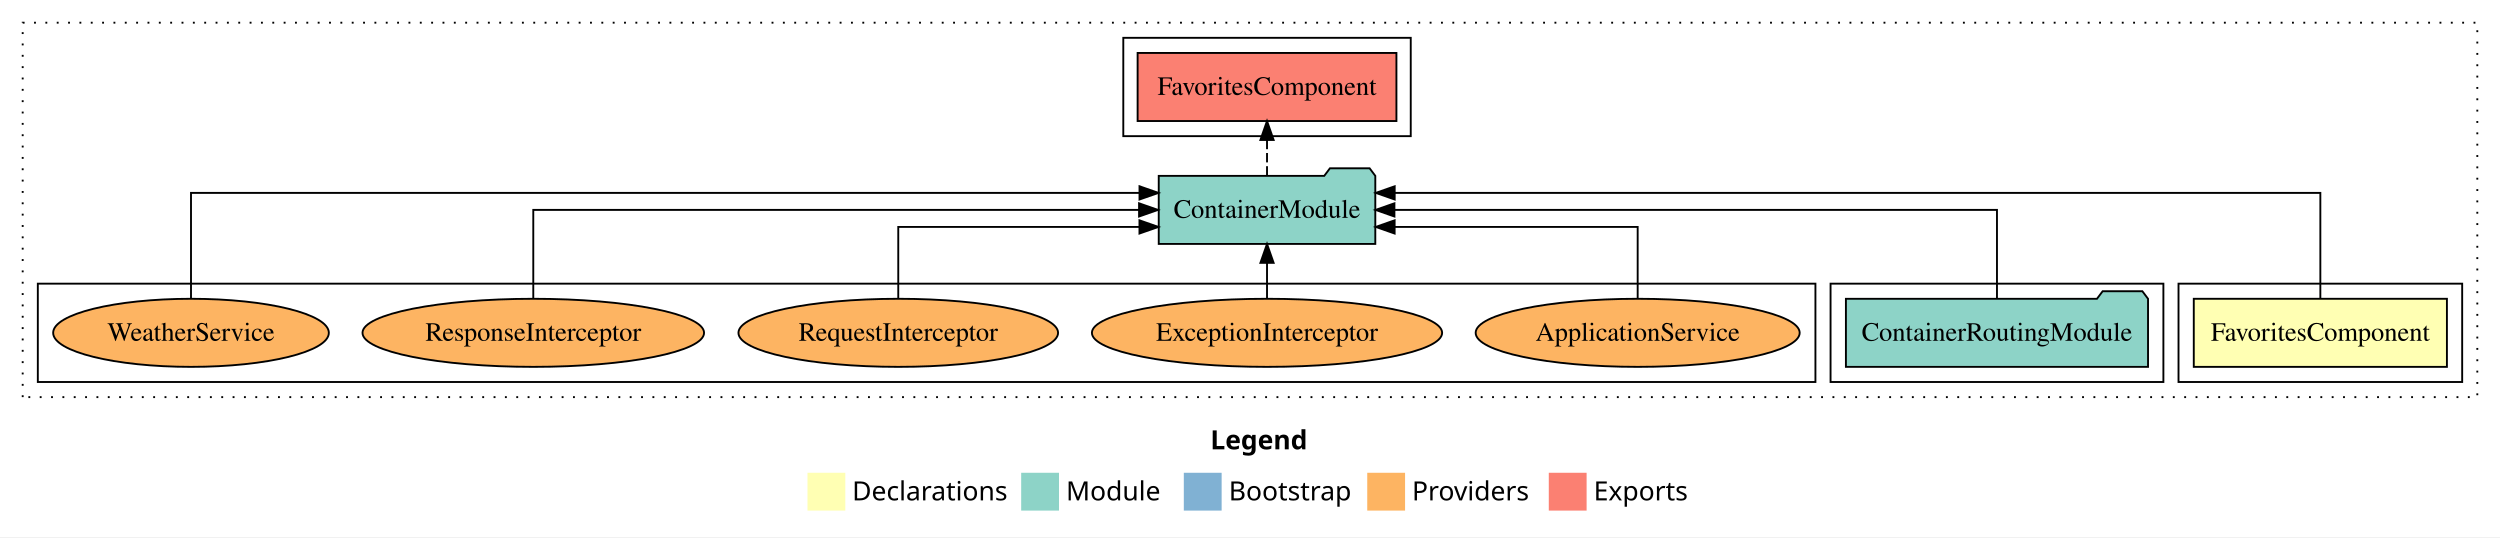
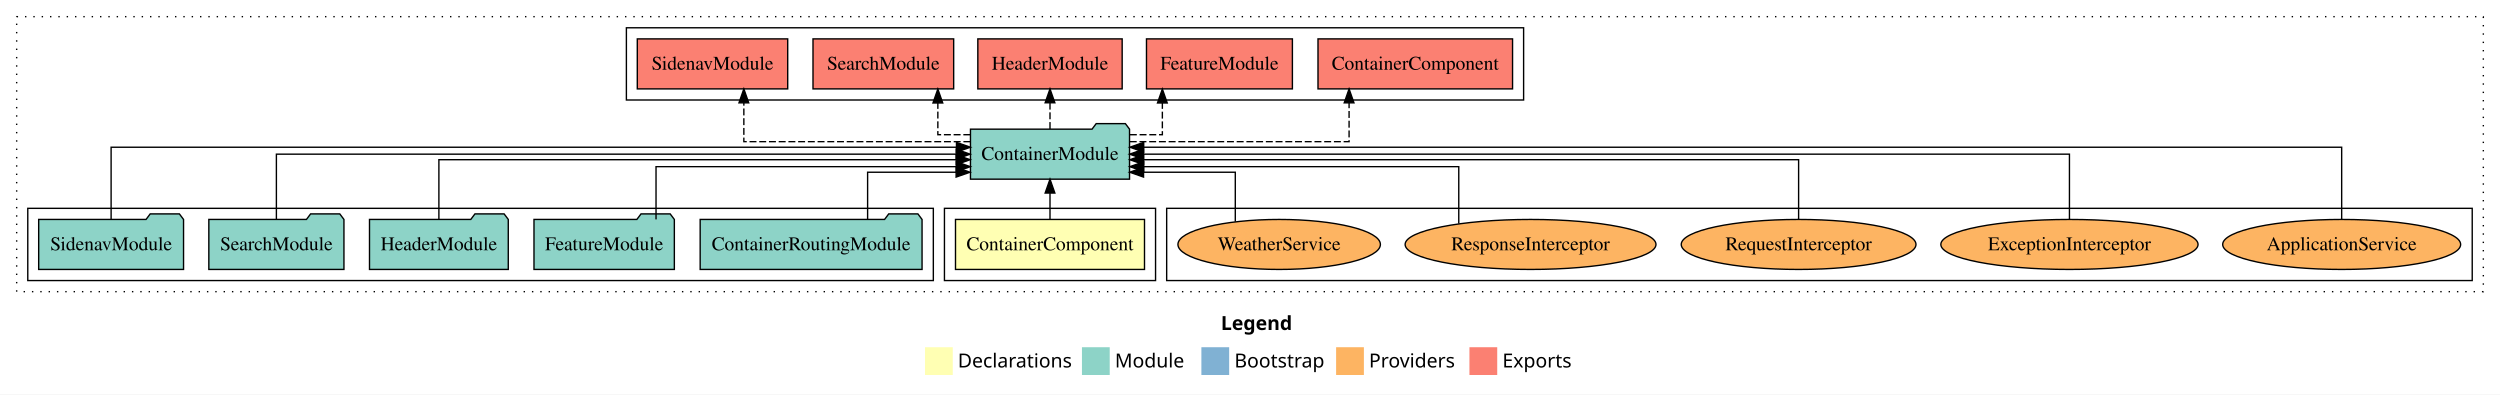
- <svg xmlns="http://www.w3.org/2000/svg" width="1322pt" height="284pt" viewBox="0.00 0.00 1322.00 284.00">
+ <svg xmlns="http://www.w3.org/2000/svg" width="1800pt" height="284pt" viewBox="0.00 0.00 1800.00 284.00">
  <g id="graph0" class="graph" transform="scale(1 1) rotate(0) translate(4 280)">
-     <polygon fill="white" stroke="transparent" points="-4,4 -4,-280 1318,-280 1318,4 -4,4" />
-     <text text-anchor="start" x="636.01" y="-42.4" font-family="sans-serif" font-weight="bold" font-size="14.00">Legend</text>
-     <polygon fill="#ffffb3" stroke="transparent" points="423,-10 423,-30 443,-30 443,-10 423,-10" />
-     <text text-anchor="start" x="446.63" y="-15.4" font-family="sans-serif" font-size="14.00">  Declarations</text>
-     <polygon fill="#8dd3c7" stroke="transparent" points="536,-10 536,-30 556,-30 556,-10 536,-10" />
-     <text text-anchor="start" x="559.73" y="-15.4" font-family="sans-serif" font-size="14.00">  Module</text>
-     <polygon fill="#80b1d3" stroke="transparent" points="622,-10 622,-30 642,-30 642,-10 622,-10" />
-     <text text-anchor="start" x="645.78" y="-15.4" font-family="sans-serif" font-size="14.00">  Bootstrap</text>
-     <polygon fill="#fdb462" stroke="transparent" points="719,-10 719,-30 739,-30 739,-10 719,-10" />
-     <text text-anchor="start" x="742.67" y="-15.4" font-family="sans-serif" font-size="14.00">  Providers</text>
-     <polygon fill="#fb8072" stroke="transparent" points="815,-10 815,-30 835,-30 835,-10 815,-10" />
-     <text text-anchor="start" x="838.73" y="-15.4" font-family="sans-serif" font-size="14.00">  Exports</text>
+     <polygon fill="white" stroke="transparent" points="-4,4 -4,-280 1796,-280 1796,4 -4,4" />
+     <text text-anchor="start" x="875.01" y="-42.4" font-family="sans-serif" font-weight="bold" font-size="14.00">Legend</text>
+     <polygon fill="#ffffb3" stroke="transparent" points="662,-10 662,-30 682,-30 682,-10 662,-10" />
+     <text text-anchor="start" x="685.63" y="-15.4" font-family="sans-serif" font-size="14.00">  Declarations</text>
+     <polygon fill="#8dd3c7" stroke="transparent" points="775,-10 775,-30 795,-30 795,-10 775,-10" />
+     <text text-anchor="start" x="798.73" y="-15.4" font-family="sans-serif" font-size="14.00">  Module</text>
+     <polygon fill="#80b1d3" stroke="transparent" points="861,-10 861,-30 881,-30 881,-10 861,-10" />
+     <text text-anchor="start" x="884.78" y="-15.4" font-family="sans-serif" font-size="14.00">  Bootstrap</text>
+     <polygon fill="#fdb462" stroke="transparent" points="958,-10 958,-30 978,-30 978,-10 958,-10" />
+     <text text-anchor="start" x="981.67" y="-15.4" font-family="sans-serif" font-size="14.00">  Providers</text>
+     <polygon fill="#fb8072" stroke="transparent" points="1054,-10 1054,-30 1074,-30 1074,-10 1054,-10" />
+     <text text-anchor="start" x="1077.73" y="-15.4" font-family="sans-serif" font-size="14.00">  Exports</text>
    <g id="clust1" class="cluster">
-       <polygon fill="none" stroke="black" stroke-dasharray="1,5" points="8,-70 8,-268 1306,-268 1306,-70 8,-70" />
+       <polygon fill="none" stroke="black" stroke-dasharray="1,5" points="8,-70 8,-268 1784,-268 1784,-70 8,-70" />
+     </g>
+     <g id="clust7" class="cluster">
+       <polygon fill="none" stroke="black" points="836,-78 836,-130 1776,-130 1776,-78 836,-78" />
+     </g>
+     <g id="clust5" class="cluster">
+       <polygon fill="none" stroke="black" points="447,-208 447,-260 1093,-260 1093,-208 447,-208" />
    </g>
    <g id="clust2" class="cluster">
-       <polygon fill="none" stroke="black" points="1148,-78 1148,-130 1298,-130 1298,-78 1148,-78" />
+       <polygon fill="none" stroke="black" points="676,-78 676,-130 828,-130 828,-78 676,-78" />
    </g>
    <g id="clust4" class="cluster">
-       <polygon fill="none" stroke="black" points="964,-78 964,-130 1140,-130 1140,-78 964,-78" />
-     </g>
-     <g id="clust5" class="cluster">
-       <polygon fill="none" stroke="black" points="590,-208 590,-260 742,-260 742,-208 590,-208" />
-     </g>
-     <g id="clust7" class="cluster">
-       <polygon fill="none" stroke="black" points="16,-78 16,-130 956,-130 956,-78 16,-78" />
+       <polygon fill="none" stroke="black" points="16,-78 16,-130 668,-130 668,-78 16,-78" />
    </g>
    <g id="node1" class="node">
-       <polygon fill="#ffffb3" stroke="black" points="1289.93,-122 1156.07,-122 1156.07,-86 1289.93,-86 1289.93,-122" />
-       <text text-anchor="middle" x="1223" y="-99.8" font-family="Times,serif" font-size="14.00">FavoritesComponent</text>
+       <polygon fill="#ffffb3" stroke="black" points="820.04,-122 683.96,-122 683.96,-86 820.04,-86 820.04,-122" />
+       <text text-anchor="middle" x="752" y="-99.8" font-family="Times,serif" font-size="14.00">ContainerComponent</text>
    </g>
    <g id="node2" class="node">
-       <polygon fill="#8dd3c7" stroke="black" points="723.26,-187 720.26,-191 699.26,-191 696.26,-187 608.74,-187 608.74,-151 723.26,-151 723.26,-187" />
-       <text text-anchor="middle" x="666" y="-164.8" font-family="Times,serif" font-size="14.00">ContainerModule</text>
+       <polygon fill="#8dd3c7" stroke="black" points="809.26,-187 806.26,-191 785.26,-191 782.26,-187 694.74,-187 694.74,-151 809.26,-151 809.26,-187" />
+       <text text-anchor="middle" x="752" y="-164.8" font-family="Times,serif" font-size="14.00">ContainerModule</text>
    </g>
    <g id="edge1" class="edge">
-       <path fill="none" stroke="black" d="M1223,-122.29C1223,-144.21 1223,-178 1223,-178 1223,-178 733.51,-178 733.51,-178" />
-       <polygon fill="black" stroke="black" points="733.51,-174.5 723.51,-178 733.51,-181.5 733.51,-174.5" />
+       <path fill="none" stroke="black" d="M752,-122.11C752,-122.11 752,-140.99 752,-140.99" />
+       <polygon fill="black" stroke="black" points="748.5,-140.99 752,-150.99 755.5,-140.99 748.5,-140.99" />
+     </g>
+     <g id="node8" class="node">
+       <polygon fill="#fb8072" stroke="black" points="1085.04,-252 944.96,-252 944.96,-216 1085.04,-216 1085.04,-252" />
+       <text text-anchor="middle" x="1015" y="-229.8" font-family="Times,serif" font-size="14.00">ContainerComponent </text>
+     </g>
+     <g id="edge7" class="edge">
+       <path fill="none" stroke="black" stroke-dasharray="5,2" d="M809.42,-178C873.21,-178 967.34,-178 967.34,-178 967.34,-178 967.34,-205.97 967.34,-205.97" />
+       <polygon fill="black" stroke="black" points="963.84,-205.97 967.34,-215.97 970.84,-205.97 963.84,-205.97" />
+     </g>
+     <g id="node9" class="node">
+       <polygon fill="#fb8072" stroke="black" points="926.53,-252 821.47,-252 821.47,-216 926.53,-216 926.53,-252" />
+       <text text-anchor="middle" x="874" y="-229.8" font-family="Times,serif" font-size="14.00">FeatureModule </text>
+     </g>
+     <g id="edge8" class="edge">
+       <path fill="none" stroke="black" stroke-dasharray="5,2" d="M809.5,-183C822.67,-183 832.9,-183 832.9,-183 832.9,-183 832.9,-205.88 832.9,-205.88" />
+       <polygon fill="black" stroke="black" points="829.4,-205.88 832.9,-215.88 836.4,-205.88 829.4,-205.88" />
+     </g>
+     <g id="node10" class="node">
+       <polygon fill="#fb8072" stroke="black" points="803.96,-252 700.04,-252 700.04,-216 803.96,-216 803.96,-252" />
+       <text text-anchor="middle" x="752" y="-229.8" font-family="Times,serif" font-size="14.00">HeaderModule </text>
+     </g>
+     <g id="edge9" class="edge">
+       <path fill="none" stroke="black" stroke-dasharray="5,2" d="M752,-187.11C752,-187.11 752,-205.99 752,-205.99" />
+       <polygon fill="black" stroke="black" points="748.5,-205.99 752,-215.99 755.5,-205.99 748.5,-205.99" />
+     </g>
+     <g id="node11" class="node">
+       <polygon fill="#fb8072" stroke="black" points="682.64,-252 581.36,-252 581.36,-216 682.64,-216 682.64,-252" />
+       <text text-anchor="middle" x="632" y="-229.8" font-family="Times,serif" font-size="14.00">SearchModule </text>
+     </g>
+     <g id="edge10" class="edge">
+       <path fill="none" stroke="black" stroke-dasharray="5,2" d="M694.61,-183C681.46,-183 671.25,-183 671.25,-183 671.25,-183 671.25,-205.88 671.25,-205.88" />
+       <polygon fill="black" stroke="black" points="667.75,-205.88 671.25,-215.88 674.75,-205.88 667.75,-205.88" />
+     </g>
+     <g id="node12" class="node">
+       <polygon fill="#fb8072" stroke="black" points="563.15,-252 454.85,-252 454.85,-216 563.15,-216 563.15,-252" />
+       <text text-anchor="middle" x="509" y="-229.8" font-family="Times,serif" font-size="14.00">SidenavModule </text>
+     </g>
+     <g id="edge11" class="edge">
+       <path fill="none" stroke="black" stroke-dasharray="5,2" d="M694.66,-178C629.35,-178 531.57,-178 531.57,-178 531.57,-178 531.57,-205.97 531.57,-205.97" />
+       <polygon fill="black" stroke="black" points="528.07,-205.97 531.57,-215.97 535.07,-205.97 528.07,-205.97" />
+     </g>
+     <g id="node3" class="node">
+       <polygon fill="#8dd3c7" stroke="black" points="659.88,-122 656.88,-126 635.88,-126 632.88,-122 500.12,-122 500.12,-86 659.88,-86 659.88,-122" />
+       <text text-anchor="middle" x="580" y="-99.8" font-family="Times,serif" font-size="14.00">ContainerRoutingModule</text>
+     </g>
+     <g id="edge2" class="edge">
+       <path fill="none" stroke="black" d="M620.68,-122.19C620.68,-137.18 620.68,-156 620.68,-156 620.68,-156 684.4,-156 684.4,-156" />
+       <polygon fill="black" stroke="black" points="684.4,-159.5 694.4,-156 684.4,-152.5 684.4,-159.5" />
    </g>
    <g id="node4" class="node">
-       <polygon fill="#fb8072" stroke="black" points="734.43,-252 597.57,-252 597.57,-216 734.43,-216 734.43,-252" />
-       <text text-anchor="middle" x="666" y="-229.8" font-family="Times,serif" font-size="14.00">FavoritesComponent </text>
+       <polygon fill="#8dd3c7" stroke="black" points="481.53,-122 478.53,-126 457.53,-126 454.53,-122 380.47,-122 380.47,-86 481.53,-86 481.53,-122" />
+       <text text-anchor="middle" x="431" y="-99.8" font-family="Times,serif" font-size="14.00">FeatureModule</text>
    </g>
    <g id="edge3" class="edge">
-       <path fill="none" stroke="black" stroke-dasharray="5,2" d="M666,-187.11C666,-187.11 666,-205.99 666,-205.99" />
-       <polygon fill="black" stroke="black" points="662.5,-205.99 666,-215.99 669.5,-205.99 662.5,-205.99" />
-     </g>
-     <g id="node3" class="node">
-       <polygon fill="#8dd3c7" stroke="black" points="1131.88,-122 1128.88,-126 1107.88,-126 1104.88,-122 972.12,-122 972.12,-86 1131.88,-86 1131.88,-122" />
-       <text text-anchor="middle" x="1052" y="-99.8" font-family="Times,serif" font-size="14.00">ContainerRoutingModule</text>
-     </g>
-     <g id="edge2" class="edge">
-       <path fill="none" stroke="black" d="M1052,-122.11C1052,-141.34 1052,-169 1052,-169 1052,-169 733.37,-169 733.37,-169" />
-       <polygon fill="black" stroke="black" points="733.37,-165.5 723.37,-169 733.37,-172.5 733.37,-165.5" />
+       <path fill="none" stroke="black" d="M468.34,-122.03C468.34,-138.4 468.34,-160 468.34,-160 468.34,-160 684.6,-160 684.6,-160" />
+       <polygon fill="black" stroke="black" points="684.6,-163.5 694.6,-160 684.6,-156.5 684.6,-163.5" />
    </g>
    <g id="node5" class="node">
-       <ellipse fill="#fdb462" stroke="black" cx="862" cy="-104" rx="85.67" ry="18" />
-       <text text-anchor="middle" x="862" y="-99.8" font-family="Times,serif" font-size="14.00">ApplicationService</text>
+       <polygon fill="#8dd3c7" stroke="black" points="361.96,-122 358.96,-126 337.96,-126 334.96,-122 262.04,-122 262.04,-86 361.96,-86 361.96,-122" />
+       <text text-anchor="middle" x="312" y="-99.8" font-family="Times,serif" font-size="14.00">HeaderModule</text>
    </g>
    <g id="edge4" class="edge">
-       <path fill="none" stroke="black" d="M862,-122.03C862,-138.4 862,-160 862,-160 862,-160 733.48,-160 733.48,-160" />
-       <polygon fill="black" stroke="black" points="733.48,-156.5 723.48,-160 733.48,-163.5 733.48,-156.5" />
+       <path fill="none" stroke="black" d="M312,-122.3C312,-140.27 312,-165 312,-165 312,-165 684.48,-165 684.48,-165" />
+       <polygon fill="black" stroke="black" points="684.48,-168.5 694.48,-165 684.48,-161.5 684.48,-168.5" />
    </g>
    <g id="node6" class="node">
-       <ellipse fill="#fdb462" stroke="black" cx="666" cy="-104" rx="92.6" ry="18" />
-       <text text-anchor="middle" x="666" y="-99.8" font-family="Times,serif" font-size="14.00">ExceptionInterceptor</text>
+       <polygon fill="#8dd3c7" stroke="black" points="243.64,-122 240.64,-126 219.64,-126 216.64,-122 146.36,-122 146.36,-86 243.64,-86 243.64,-122" />
+       <text text-anchor="middle" x="195" y="-99.8" font-family="Times,serif" font-size="14.00">SearchModule</text>
    </g>
    <g id="edge5" class="edge">
-       <path fill="none" stroke="black" d="M666,-122.11C666,-122.11 666,-140.99 666,-140.99" />
-       <polygon fill="black" stroke="black" points="662.5,-140.99 666,-150.99 669.5,-140.99 662.5,-140.99" />
+       <path fill="none" stroke="black" d="M195,-122.11C195,-141.34 195,-169 195,-169 195,-169 684.49,-169 684.49,-169" />
+       <polygon fill="black" stroke="black" points="684.49,-172.5 694.49,-169 684.49,-165.5 684.49,-172.5" />
    </g>
    <g id="node7" class="node">
-       <ellipse fill="#fdb462" stroke="black" cx="471" cy="-104" rx="84.51" ry="18" />
-       <text text-anchor="middle" x="471" y="-99.8" font-family="Times,serif" font-size="14.00">RequestInterceptor</text>
+       <polygon fill="#8dd3c7" stroke="black" points="128.15,-122 125.15,-126 104.15,-126 101.15,-122 23.85,-122 23.85,-86 128.15,-86 128.15,-122" />
+       <text text-anchor="middle" x="76" y="-99.8" font-family="Times,serif" font-size="14.00">SidenavModule</text>
    </g>
    <g id="edge6" class="edge">
-       <path fill="none" stroke="black" d="M471,-122.03C471,-138.4 471,-160 471,-160 471,-160 598.55,-160 598.55,-160" />
-       <polygon fill="black" stroke="black" points="598.55,-163.5 608.55,-160 598.55,-156.5 598.55,-163.5" />
+       <path fill="none" stroke="black" d="M76,-122.03C76,-142.77 76,-174 76,-174 76,-174 684.66,-174 684.66,-174" />
+       <polygon fill="black" stroke="black" points="684.66,-177.5 694.66,-174 684.66,-170.5 684.66,-177.5" />
    </g>
-     <g id="node8" class="node">
-       <ellipse fill="#fdb462" stroke="black" cx="278" cy="-104" rx="90.31" ry="18" />
-       <text text-anchor="middle" x="278" y="-99.8" font-family="Times,serif" font-size="14.00">ResponseInterceptor</text>
+     <g id="node13" class="node">
+       <ellipse fill="#fdb462" stroke="black" cx="1682" cy="-104" rx="85.67" ry="18" />
+       <text text-anchor="middle" x="1682" y="-99.8" font-family="Times,serif" font-size="14.00">ApplicationService</text>
    </g>
-     <g id="edge7" class="edge">
-       <path fill="none" stroke="black" d="M278,-122.11C278,-141.34 278,-169 278,-169 278,-169 598.33,-169 598.33,-169" />
-       <polygon fill="black" stroke="black" points="598.33,-172.5 608.33,-169 598.33,-165.5 598.33,-172.5" />
+     <g id="edge12" class="edge">
+       <path fill="none" stroke="black" d="M1682,-122.03C1682,-142.77 1682,-174 1682,-174 1682,-174 819.47,-174 819.47,-174" />
+       <polygon fill="black" stroke="black" points="819.47,-170.5 809.47,-174 819.47,-177.5 819.47,-170.5" />
    </g>
-     <g id="node9" class="node">
-       <ellipse fill="#fdb462" stroke="black" cx="97" cy="-104" rx="72.89" ry="18" />
-       <text text-anchor="middle" x="97" y="-99.8" font-family="Times,serif" font-size="14.00">WeatherService</text>
+     <g id="node14" class="node">
+       <ellipse fill="#fdb462" stroke="black" cx="1486" cy="-104" rx="92.6" ry="18" />
+       <text text-anchor="middle" x="1486" y="-99.8" font-family="Times,serif" font-size="14.00">ExceptionInterceptor</text>
    </g>
-     <g id="edge8" class="edge">
-       <path fill="none" stroke="black" d="M97,-122.29C97,-144.21 97,-178 97,-178 97,-178 598.57,-178 598.57,-178" />
-       <polygon fill="black" stroke="black" points="598.57,-181.5 608.57,-178 598.57,-174.5 598.57,-181.5" />
+     <g id="edge13" class="edge">
+       <path fill="none" stroke="black" d="M1486,-122.11C1486,-141.34 1486,-169 1486,-169 1486,-169 819.29,-169 819.29,-169" />
+       <polygon fill="black" stroke="black" points="819.29,-165.5 809.29,-169 819.29,-172.5 819.29,-165.5" />
+     </g>
+     <g id="node15" class="node">
+       <ellipse fill="#fdb462" stroke="black" cx="1291" cy="-104" rx="84.51" ry="18" />
+       <text text-anchor="middle" x="1291" y="-99.8" font-family="Times,serif" font-size="14.00">RequestInterceptor</text>
+     </g>
+     <g id="edge14" class="edge">
+       <path fill="none" stroke="black" d="M1291,-122.3C1291,-140.27 1291,-165 1291,-165 1291,-165 819.43,-165 819.43,-165" />
+       <polygon fill="black" stroke="black" points="819.43,-161.5 809.43,-165 819.43,-168.5 819.43,-161.5" />
+     </g>
+     <g id="node16" class="node">
+       <ellipse fill="#fdb462" stroke="black" cx="1098" cy="-104" rx="90.31" ry="18" />
+       <text text-anchor="middle" x="1098" y="-99.8" font-family="Times,serif" font-size="14.00">ResponseInterceptor</text>
+     </g>
+     <g id="edge15" class="edge">
+       <path fill="none" stroke="black" d="M1046.31,-119.01C1046.31,-135.59 1046.31,-160 1046.31,-160 1046.31,-160 819.44,-160 819.44,-160" />
+       <polygon fill="black" stroke="black" points="819.44,-156.5 809.44,-160 819.44,-163.5 819.44,-156.5" />
+     </g>
+     <g id="node17" class="node">
+       <ellipse fill="#fdb462" stroke="black" cx="917" cy="-104" rx="72.89" ry="18" />
+       <text text-anchor="middle" x="917" y="-99.8" font-family="Times,serif" font-size="14.00">WeatherService</text>
+     </g>
+     <g id="edge16" class="edge">
+       <path fill="none" stroke="black" d="M885.41,-120.45C885.41,-135.69 885.41,-156 885.41,-156 885.41,-156 819.35,-156 819.35,-156" />
+       <polygon fill="black" stroke="black" points="819.35,-152.5 809.35,-156 819.35,-159.5 819.35,-152.5" />
    </g>
  </g>
</svg>
